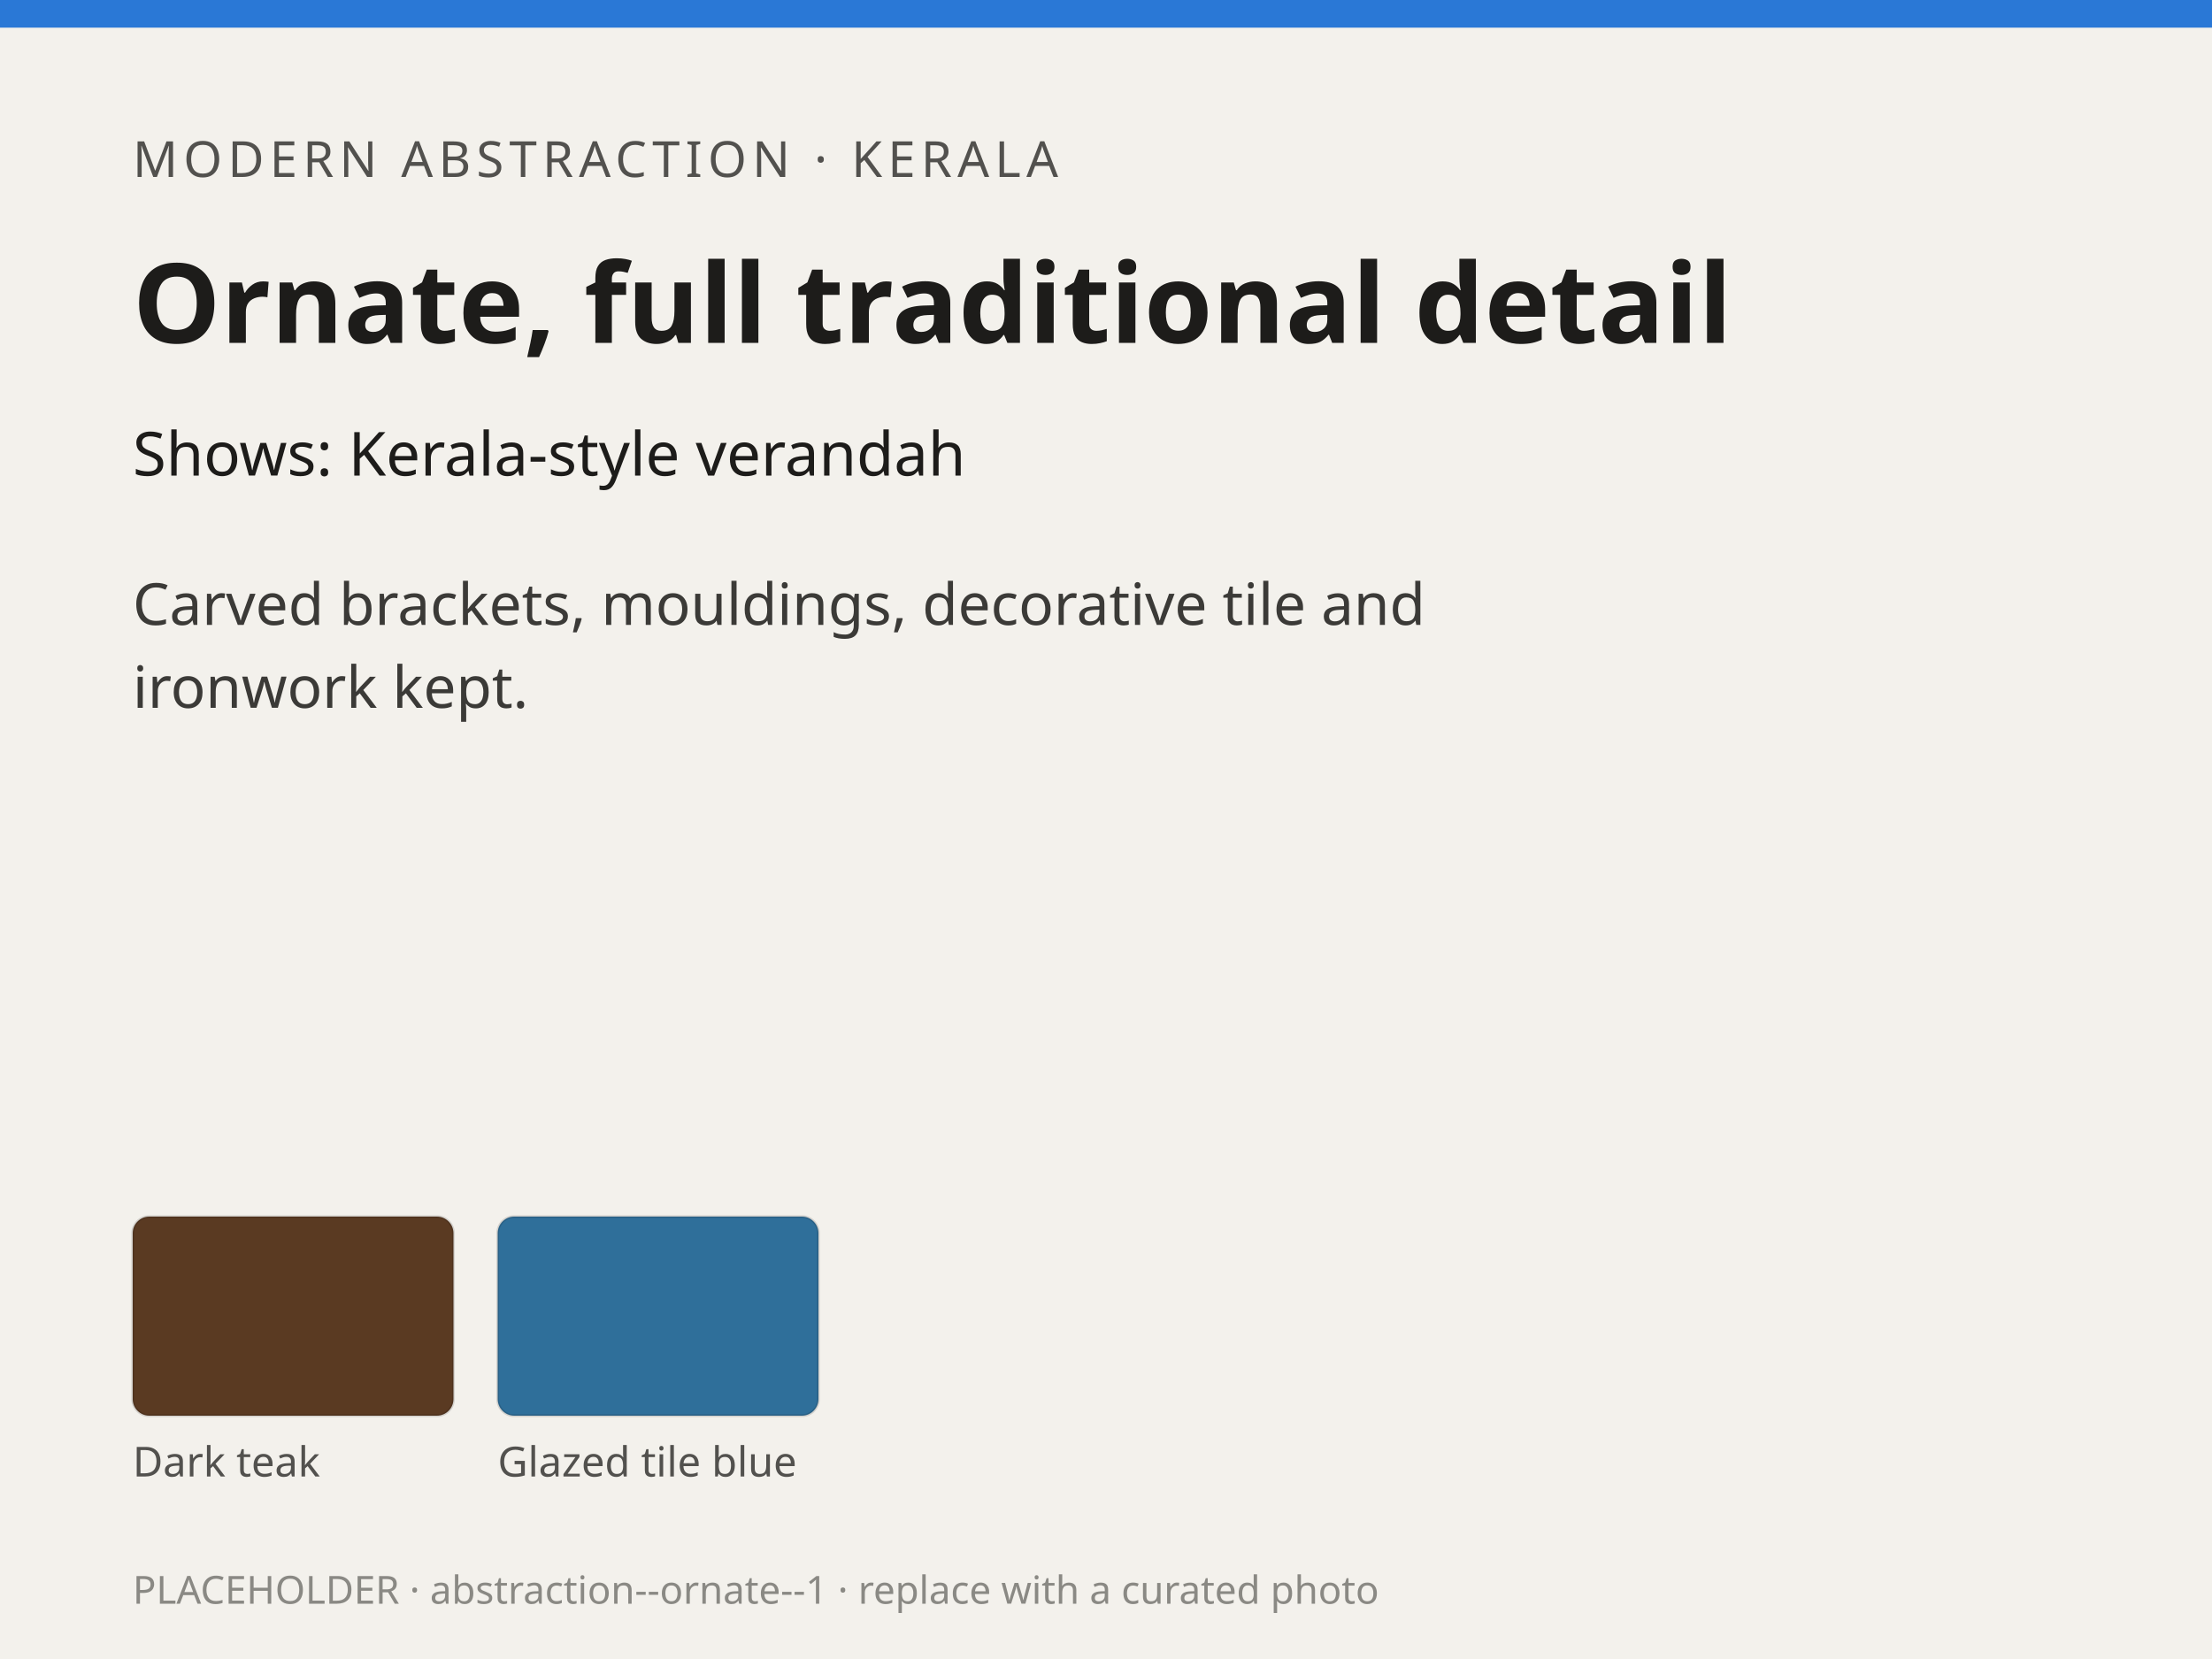
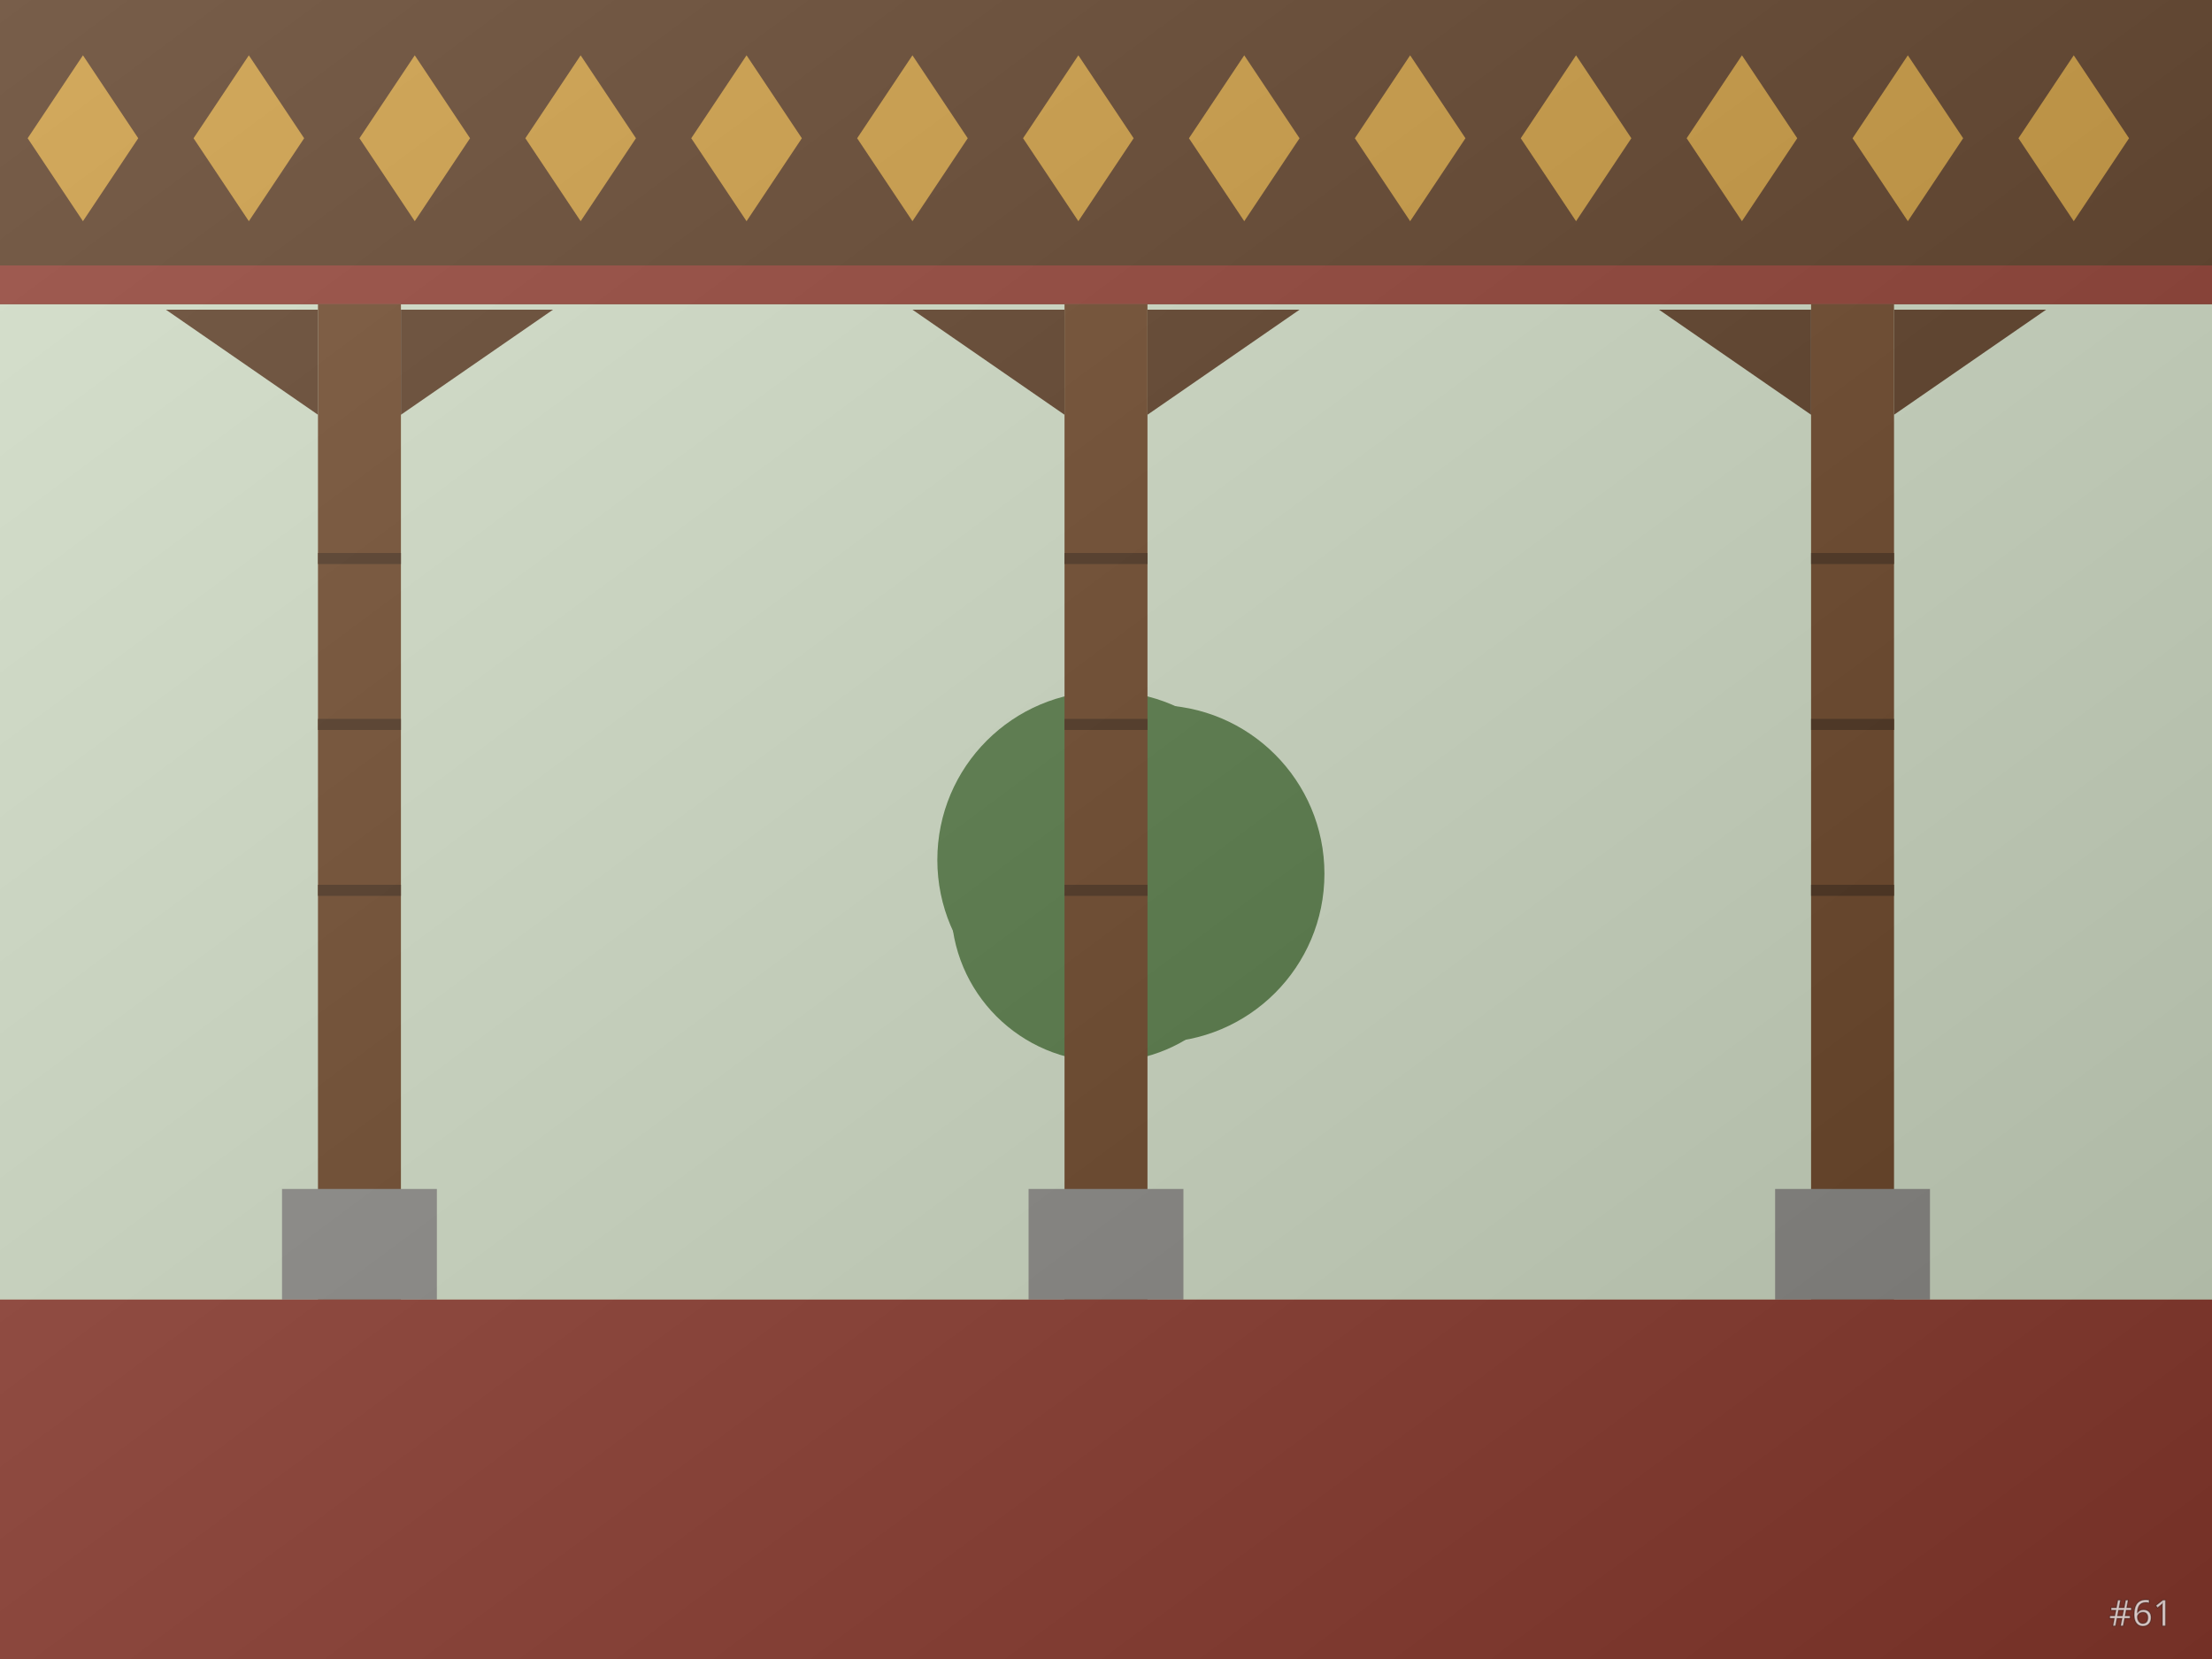
- <svg xmlns="http://www.w3.org/2000/svg" viewBox="0 0 800 600" width="800" height="600" font-family="system-ui, sans-serif">
-   <rect width="800" height="600" fill="#f3f1ec" />
-   <rect width="800" height="10" fill="#2a78d6" />
-   <text x="48" y="64" font-size="18" fill="#52514e" letter-spacing="2">MODERN ABSTRACTION · KERALA</text>
-   <text x="48" y="124" font-size="40" font-weight="600" fill="#1d1c1a">Ornate, full traditional detail</text>
-   <text x="48" y="172" font-size="22" fill="#1d1c1a">Shows: Kerala-style verandah</text>
-   <text x="48" y="226" font-size="21" fill="#3b3a37">
-     <tspan x="48" dy="0">Carved brackets, mouldings, decorative tile and</tspan>
-     <tspan x="48" dy="30">ironwork kept.</tspan>
-   </text>
-   <rect x="48" y="440" width="116" height="72" rx="6" fill="#5a3a22" stroke="#0002" />
-   <text x="48" y="534" font-size="15" fill="#52514e">Dark teak</text>
-   <rect x="180" y="440" width="116" height="72" rx="6" fill="#2f6f9a" stroke="#0002" />
-   <text x="180" y="534" font-size="15" fill="#52514e">Glazed tile blue</text>
-   <text x="48" y="580" font-size="14" fill="#8a8984">PLACEHOLDER · abstraction--ornate--1 · replace with a curated photo</text>
+ <svg xmlns="http://www.w3.org/2000/svg" viewBox="0 0 800 600" width="800" height="600">
+   <defs>
+     <linearGradient id="light" x1="0" y1="0" x2="1" y2="1">
+       <stop offset="0" stop-color="#fff" stop-opacity=".18" />
+       <stop offset="1" stop-color="#000" stop-opacity=".18" />
+     </linearGradient>
+   </defs>
+   <rect x="0" y="0" width="800" height="600" fill="#cfdcc4" />
+   <circle cx="435" cy="315" r="39" fill="#557a45" />
+   <circle cx="418" cy="316" r="61" fill="#557a45" />
+   <circle cx="400" cy="328" r="56" fill="#557a45" />
+   <circle cx="400" cy="311" r="61" fill="#557a45" />
+   <rect x="0" y="0" width="800" height="110" fill="#5a3a22" />
+   <rect x="0" y="96" width="800" height="14" fill="#8e3b2e" />
+   <polygon points="30,20 50,50 30,80 10,50" fill="#c9973a" />
+   <polygon points="90,20 110,50 90,80 70,50" fill="#c9973a" />
+   <polygon points="150,20 170,50 150,80 130,50" fill="#c9973a" />
+   <polygon points="210,20 230,50 210,80 190,50" fill="#c9973a" />
+   <polygon points="270,20 290,50 270,80 250,50" fill="#c9973a" />
+   <polygon points="330,20 350,50 330,80 310,50" fill="#c9973a" />
+   <polygon points="390,20 410,50 390,80 370,50" fill="#c9973a" />
+   <polygon points="450,20 470,50 450,80 430,50" fill="#c9973a" />
+   <polygon points="510,20 530,50 510,80 490,50" fill="#c9973a" />
+   <polygon points="570,20 590,50 570,80 550,50" fill="#c9973a" />
+   <polygon points="630,20 650,50 630,80 610,50" fill="#c9973a" />
+   <polygon points="690,20 710,50 690,80 670,50" fill="#c9973a" />
+   <polygon points="750,20 770,50 750,80 730,50" fill="#c9973a" />
+   <rect x="115" y="110" width="30" height="360" fill="#6b4426" />
+   <polygon points="115,150 60,112 115,112" fill="#5a3a22" />
+   <polygon points="145,150 200,112 145,112" fill="#5a3a22" />
+   <rect x="102" y="430" width="56" height="40" fill="#8b8a86" />
+   <rect x="115" y="200" width="30" height="4" fill="#4a2f1b" />
+   <rect x="115" y="260" width="30" height="4" fill="#4a2f1b" />
+   <rect x="115" y="320" width="30" height="4" fill="#4a2f1b" />
+   <rect x="385" y="110" width="30" height="360" fill="#6b4426" />
+   <polygon points="385,150 330,112 385,112" fill="#5a3a22" />
+   <polygon points="415,150 470,112 415,112" fill="#5a3a22" />
+   <rect x="372" y="430" width="56" height="40" fill="#8b8a86" />
+   <rect x="385" y="200" width="30" height="4" fill="#4a2f1b" />
+   <rect x="385" y="260" width="30" height="4" fill="#4a2f1b" />
+   <rect x="385" y="320" width="30" height="4" fill="#4a2f1b" />
+   <rect x="655" y="110" width="30" height="360" fill="#6b4426" />
+   <polygon points="655,150 600,112 655,112" fill="#5a3a22" />
+   <polygon points="685,150 740,112 685,112" fill="#5a3a22" />
+   <rect x="642" y="430" width="56" height="40" fill="#8b8a86" />
+   <rect x="655" y="200" width="30" height="4" fill="#4a2f1b" />
+   <rect x="655" y="260" width="30" height="4" fill="#4a2f1b" />
+   <rect x="655" y="320" width="30" height="4" fill="#4a2f1b" />
+   <rect x="0" y="470" width="800" height="130" fill="#8e3b2e" />
+   <rect width="800" height="600" fill="url(#light)" />
+   <text x="786" y="588" font-family="system-ui, sans-serif" font-size="13" fill="#ffffff" fill-opacity=".75" text-anchor="end" stroke="#000" stroke-opacity=".25" stroke-width=".5">#61</text>
</svg>
